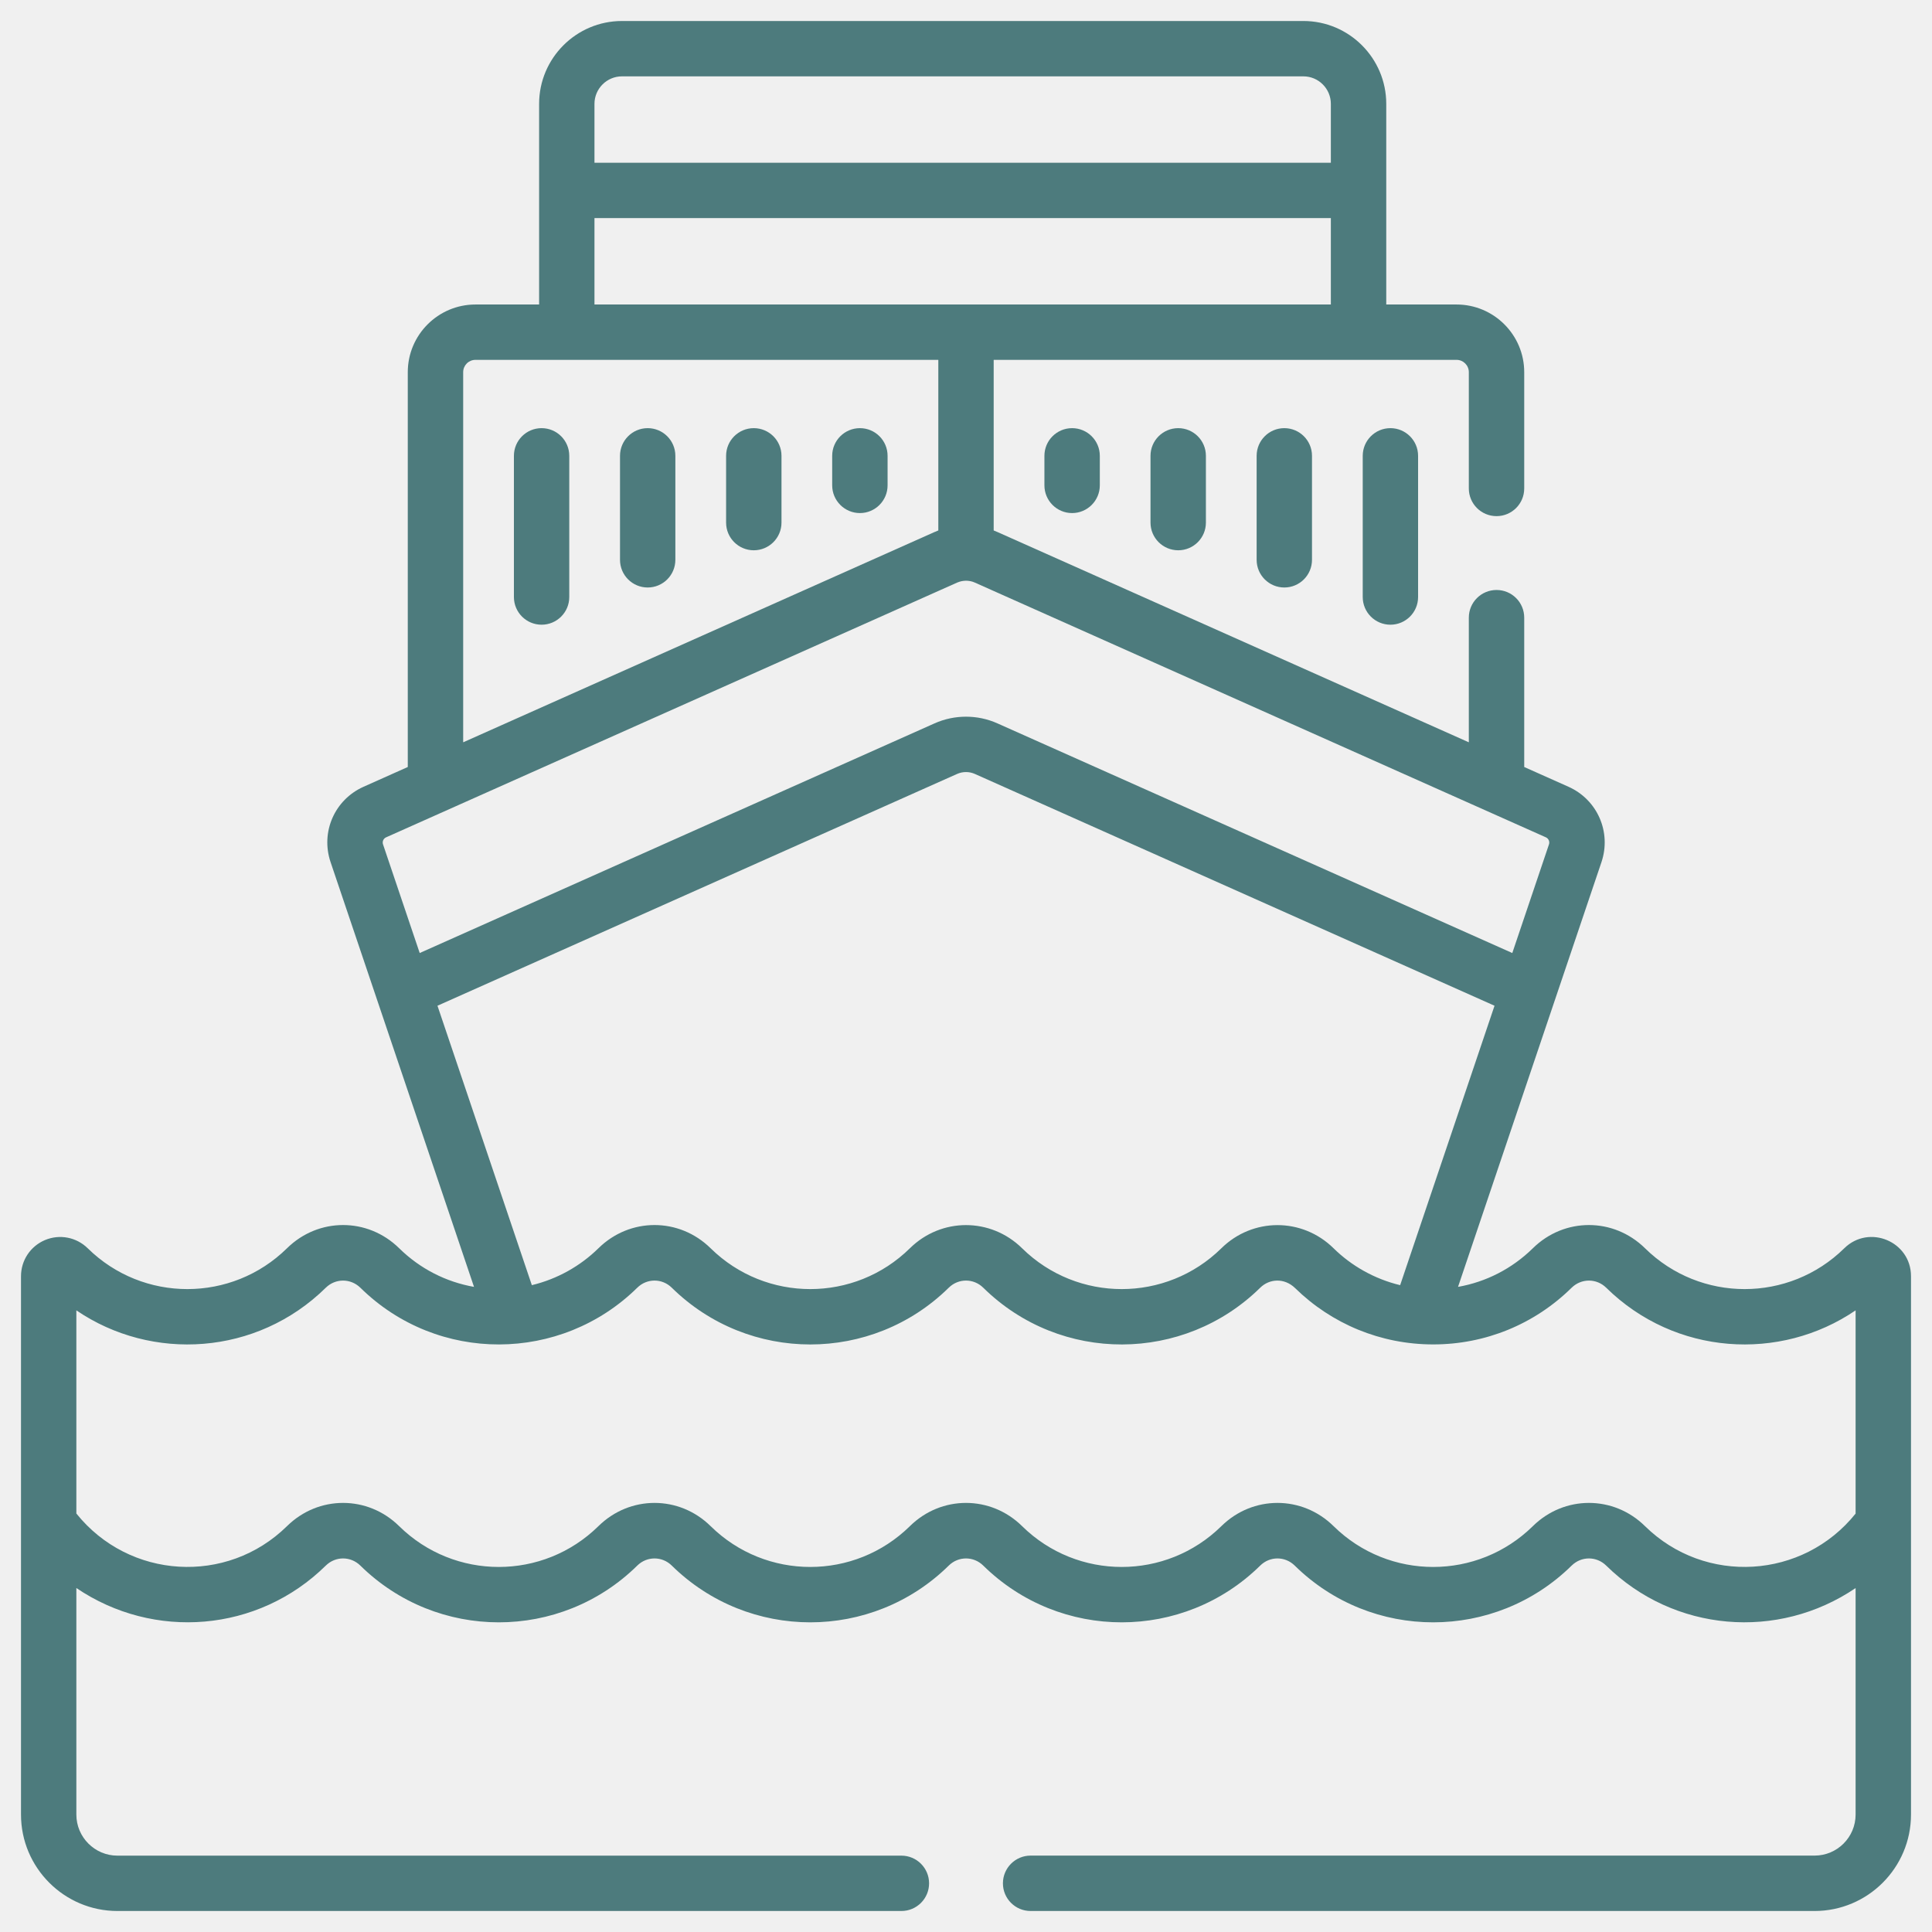
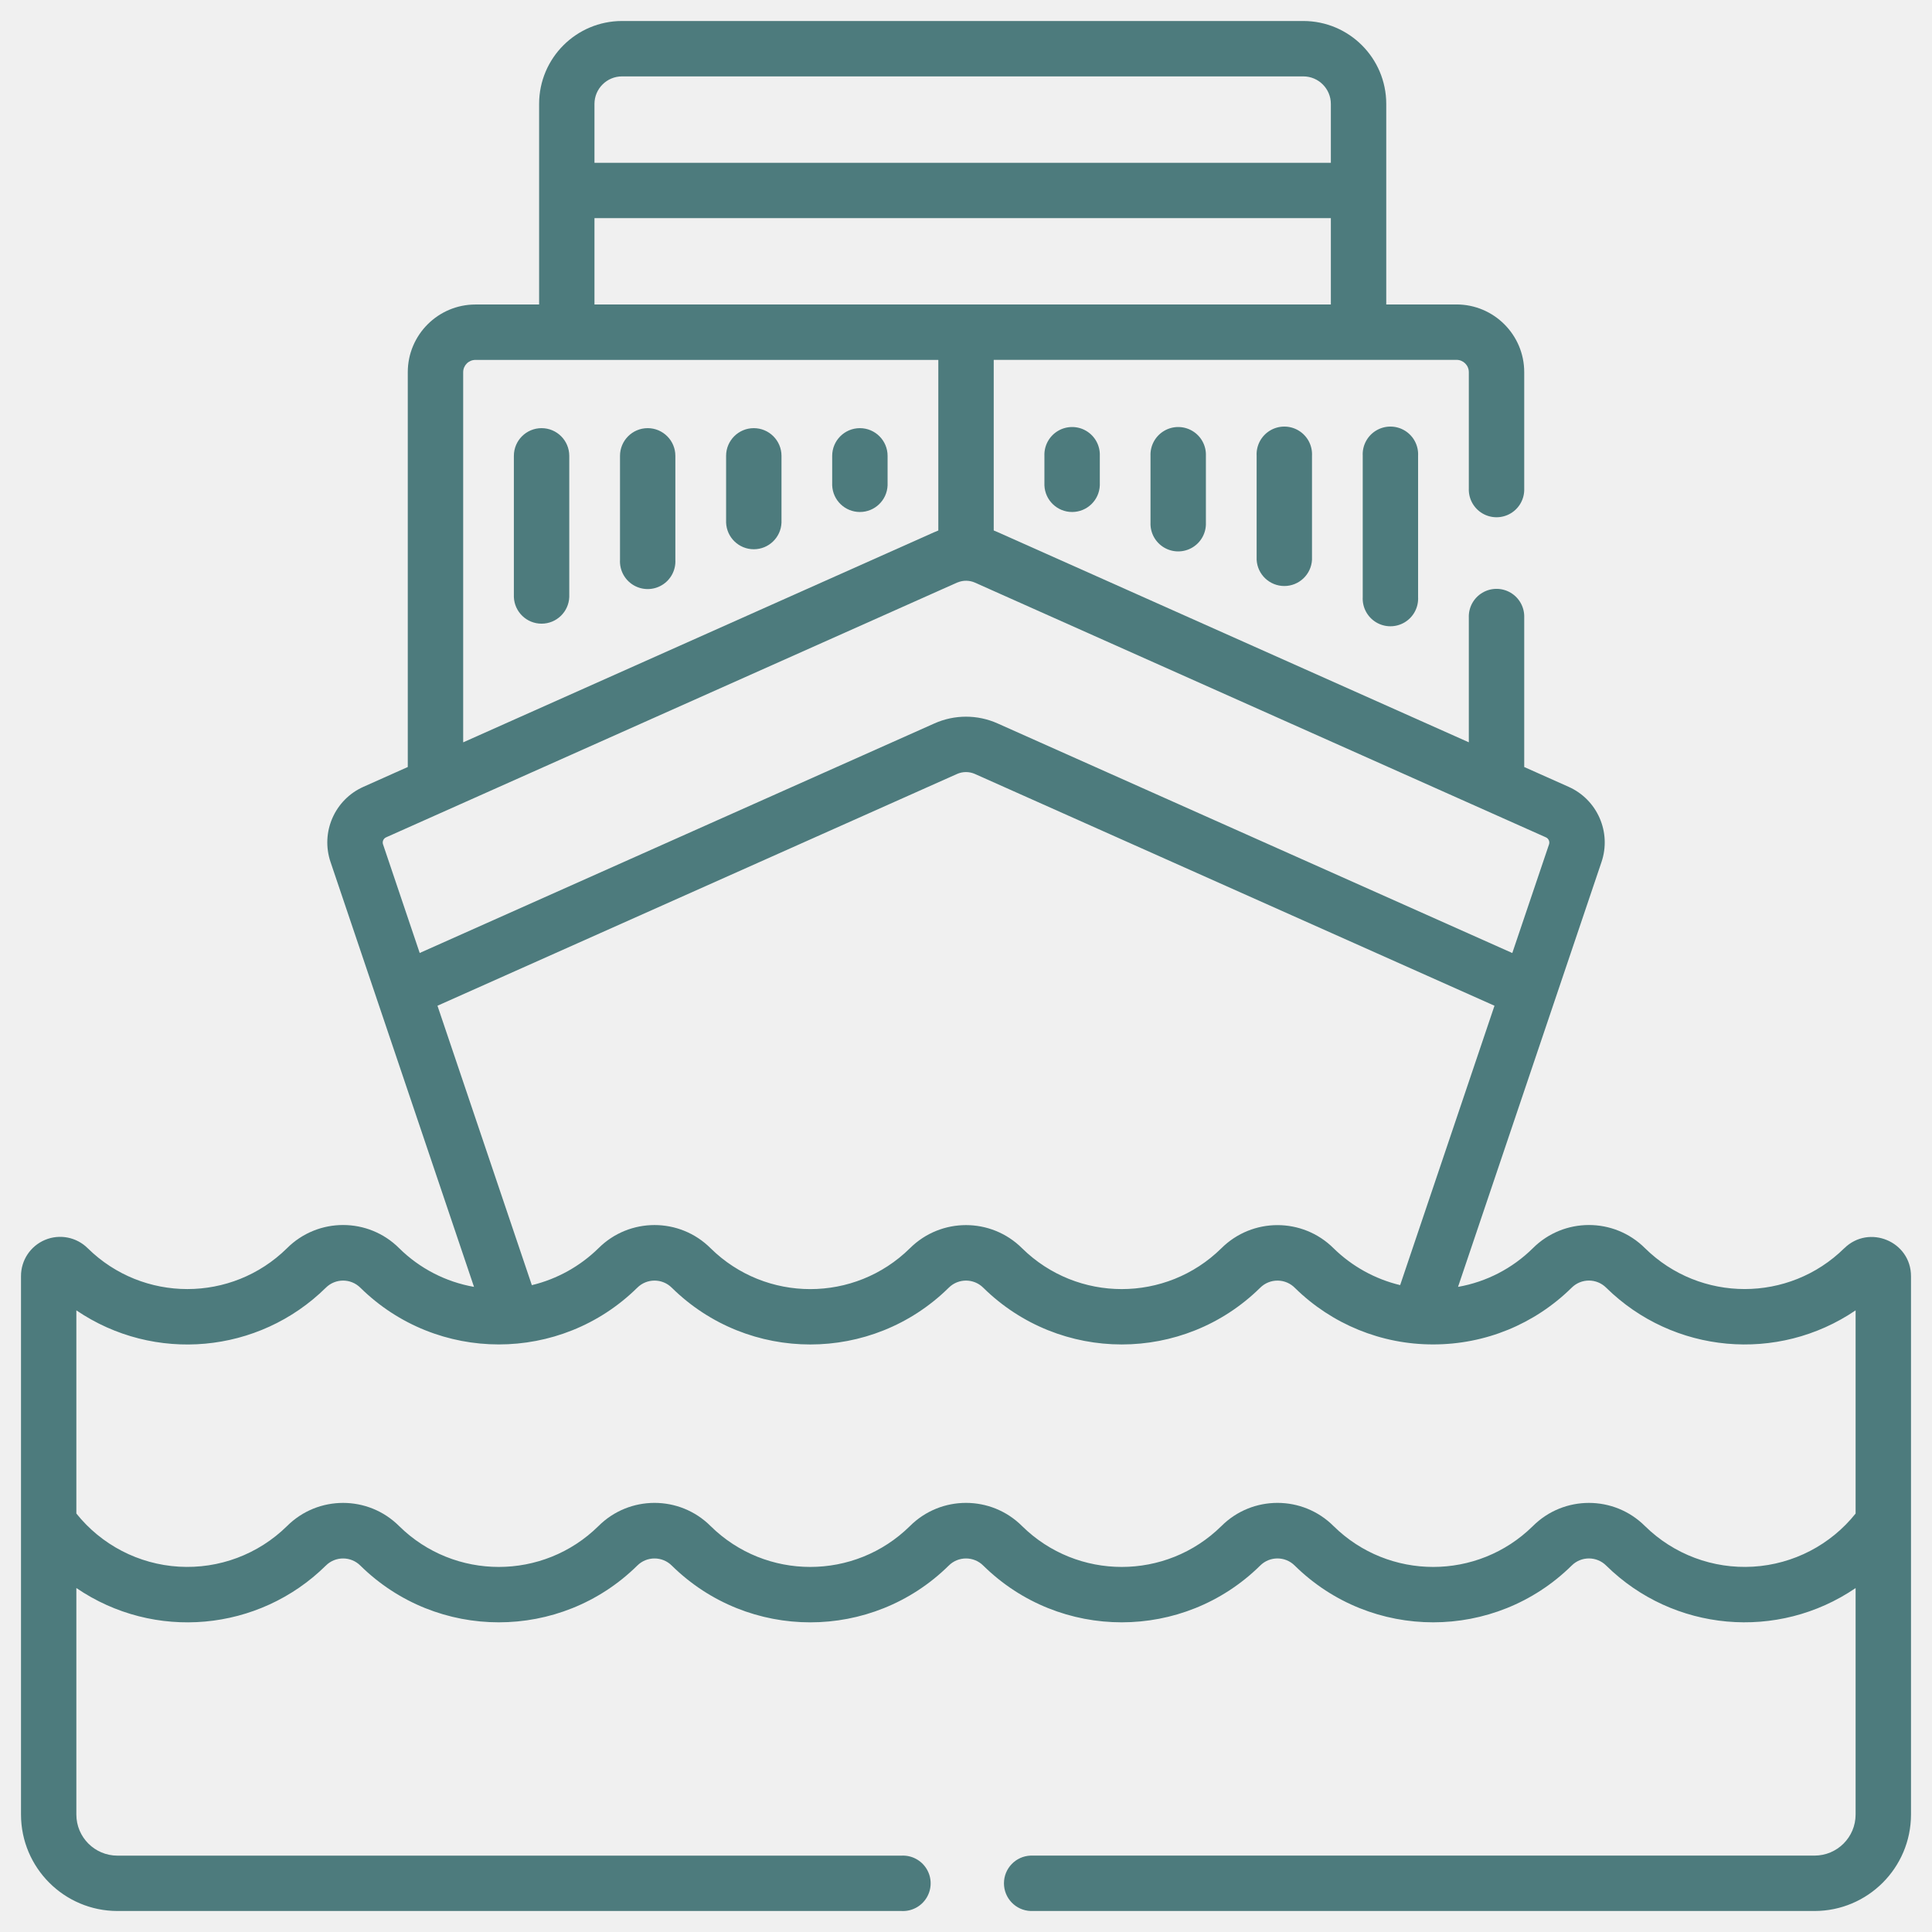
- <svg xmlns="http://www.w3.org/2000/svg" width="46" height="46" viewBox="0 0 46 46" fill="none">
-   <g clip-path="url(#clip0_5_289)">
-     <path d="M12.895 10.194C12.531 10.194 12.236 10.489 12.236 10.853V14.215C12.236 14.579 12.531 14.874 12.895 14.874C13.259 14.874 13.554 14.579 13.554 14.215V10.853C13.554 10.489 13.259 10.194 12.895 10.194Z" fill="#4D7B7D" />
-     <path d="M20.474 10.194C20.11 10.194 19.814 10.489 19.814 10.853V11.556C19.814 11.92 20.11 12.216 20.474 12.216C20.838 12.216 21.133 11.92 21.133 11.556V10.853C21.133 10.489 20.838 10.194 20.474 10.194Z" fill="#4D7B7D" />
-     <path d="M17.947 10.194C17.583 10.194 17.288 10.489 17.288 10.853V12.443C17.288 12.807 17.583 13.102 17.947 13.102C18.311 13.102 18.607 12.807 18.607 12.443V10.853C18.607 10.489 18.311 10.194 17.947 10.194Z" fill="#4D7B7D" />
-     <path d="M15.421 10.194C15.057 10.194 14.762 10.489 14.762 10.853V13.329C14.762 13.693 15.057 13.988 15.421 13.988C15.785 13.988 16.08 13.693 16.08 13.329V10.853C16.08 10.489 15.785 10.194 15.421 10.194Z" fill="#4D7B7D" />
-     <path d="M32.446 10.853V14.215C32.446 14.579 32.741 14.874 33.105 14.874C33.469 14.874 33.764 14.579 33.764 14.215V10.853C33.764 10.489 33.469 10.194 33.105 10.194C32.741 10.194 32.446 10.489 32.446 10.853Z" fill="#4D7B7D" />
-     <path d="M24.867 10.853V11.556C24.867 11.92 25.162 12.216 25.526 12.216C25.89 12.216 26.186 11.92 26.186 11.556V10.853C26.186 10.489 25.89 10.194 25.526 10.194C25.162 10.194 24.867 10.489 24.867 10.853Z" fill="#4D7B7D" />
-     <path d="M27.393 10.853V12.443C27.393 12.807 27.689 13.102 28.053 13.102C28.417 13.102 28.712 12.807 28.712 12.443V10.853C28.712 10.489 28.417 10.194 28.053 10.194C27.689 10.194 27.393 10.489 27.393 10.853Z" fill="#4D7B7D" />
-     <path d="M29.92 10.853V13.329C29.92 13.693 30.215 13.988 30.579 13.988C30.943 13.988 31.238 13.693 31.238 13.329V10.853C31.238 10.489 30.943 10.194 30.579 10.194C30.215 10.194 29.92 10.489 29.92 10.853Z" fill="#4D7B7D" />
-     <path d="M43.911 29.721C42.594 31.016 40.485 31.017 39.168 29.721C38.418 28.983 37.245 28.983 36.496 29.721C36.002 30.206 35.384 30.522 34.715 30.64C34.913 30.053 37.947 21.068 38.13 20.527C38.371 19.811 38.033 19.04 37.344 18.732L36.291 18.262V14.706C36.291 14.342 35.996 14.047 35.632 14.047C35.267 14.047 34.972 14.342 34.972 14.706V17.674L26.105 13.718L23.75 12.668C23.72 12.655 23.69 12.642 23.659 12.63V8.568H34.679C34.841 8.568 34.972 8.699 34.972 8.861V11.63C34.972 11.994 35.267 12.289 35.632 12.289C35.996 12.289 36.291 11.994 36.291 11.63V8.861C36.291 7.973 35.568 7.25 34.679 7.25H33.006C33.006 5.93 33.006 3.061 33.006 2.473C33.006 1.385 32.121 0.5 31.033 0.5H14.809C13.721 0.5 12.836 1.385 12.836 2.473V7.25H11.321C10.432 7.25 9.709 7.973 9.709 8.861V18.262L8.657 18.732C7.967 19.04 7.629 19.811 7.871 20.527L11.286 30.64C10.616 30.522 9.998 30.206 9.505 29.721C8.755 28.983 7.582 28.983 6.833 29.721C5.516 31.016 3.406 31.017 2.089 29.721C1.819 29.456 1.42 29.379 1.072 29.525C0.725 29.671 0.5 30.008 0.5 30.386V43.204C0.5 44.47 1.53 45.5 2.796 45.5H21.462C21.826 45.5 22.121 45.205 22.121 44.841C22.121 44.477 21.826 44.182 21.462 44.182H2.796C2.257 44.182 1.818 43.743 1.818 43.204V37.81C3.663 39.061 6.141 38.867 7.757 37.276C7.988 37.049 8.349 37.049 8.58 37.276C10.41 39.077 13.342 39.078 15.173 37.276C15.403 37.049 15.765 37.049 15.995 37.276C17.826 39.077 20.758 39.078 22.589 37.276C22.819 37.049 23.181 37.049 23.411 37.276C25.241 39.077 28.174 39.078 30.005 37.276C30.235 37.049 30.596 37.049 30.827 37.276C32.657 39.077 35.589 39.078 37.42 37.276C37.651 37.049 38.012 37.049 38.243 37.276C39.855 38.862 42.334 39.065 44.181 37.811V43.204C44.181 43.743 43.743 44.181 43.204 44.181H24.538C24.174 44.181 23.879 44.477 23.879 44.841C23.879 45.205 24.174 45.5 24.538 45.5H43.204C44.47 45.5 45.5 44.47 45.5 43.204V30.386C45.5 29.557 44.5 29.142 43.911 29.721ZM14.154 2.473C14.154 2.112 14.448 1.818 14.809 1.818H31.033C31.394 1.818 31.687 2.112 31.687 2.473V3.875H14.154V2.473ZM14.154 5.193H31.687V7.25C30.982 7.25 14.97 7.25 14.154 7.25V5.193ZM11.028 8.861C11.028 8.699 11.159 8.568 11.321 8.568H22.341V12.63C22.31 12.642 22.28 12.655 22.25 12.668C22.25 12.668 22.25 12.668 22.249 12.668L11.028 17.674V8.861ZM9.12 20.105C9.097 20.038 9.128 19.965 9.194 19.936C9.533 19.785 22.43 14.032 22.787 13.872C22.793 13.87 22.799 13.868 22.805 13.865C22.919 13.819 23.046 13.815 23.162 13.852C23.179 13.858 23.197 13.865 23.213 13.872C23.643 14.064 36.203 19.667 36.806 19.936C36.871 19.965 36.903 20.038 36.88 20.105L36.007 22.691L23.75 17.224C23.512 17.117 23.256 17.064 23 17.064C22.744 17.064 22.488 17.117 22.249 17.224L9.993 22.691L9.12 20.105ZM10.416 23.946L22.786 18.428C22.922 18.367 23.078 18.367 23.213 18.428L35.584 23.946L33.337 30.599C32.72 30.451 32.171 30.134 31.752 29.721C31.001 28.982 29.823 28.989 29.08 29.721C27.764 31.016 25.653 31.017 24.336 29.721C23.589 28.986 22.412 28.984 21.664 29.721C20.347 31.016 18.238 31.017 16.92 29.721C16.171 28.983 14.997 28.983 14.248 29.721C13.819 30.143 13.268 30.454 12.663 30.599L10.416 23.946ZM44.182 36.037C42.928 37.601 40.599 37.745 39.167 36.337C38.419 35.599 37.245 35.599 36.496 36.337C35.179 37.632 33.069 37.633 31.752 36.337C31.003 35.599 29.829 35.599 29.08 36.337C27.763 37.632 25.653 37.633 24.336 36.337C23.587 35.599 22.413 35.599 21.664 36.337C20.347 37.632 18.238 37.633 16.92 36.337C16.171 35.599 14.998 35.599 14.248 36.337C12.931 37.632 10.822 37.633 9.504 36.337C8.755 35.599 7.582 35.599 6.833 36.337C5.401 37.745 3.073 37.602 1.818 36.036V31.199C3.618 32.426 6.116 32.275 7.757 30.66C7.988 30.433 8.349 30.434 8.58 30.66C10.421 32.473 13.355 32.449 15.173 30.66C15.403 30.433 15.765 30.433 15.995 30.66C17.826 32.461 20.758 32.462 22.589 30.66C22.819 30.433 23.181 30.433 23.411 30.66C25.256 32.476 28.189 32.447 30.005 30.66C30.224 30.444 30.58 30.42 30.836 30.669C31.706 31.521 32.873 32.01 34.124 32.01C35.365 32.01 36.536 31.531 37.42 30.66C37.651 30.434 38.012 30.433 38.243 30.66C39.884 32.275 42.382 32.426 44.181 31.199V36.037H44.182Z" fill="#4D7B7D" />
+ <svg xmlns="http://www.w3.org/2000/svg" width="46" height="46" fill="none">
+   <g clip-path="url(#a)" fill="#4D7B7D">
+     <path d="M12.895 10.194a.66.66 0 0 0-.66.66v3.361a.66.66 0 0 0 1.319 0v-3.362a.66.66 0 0 0-.66-.659Zm7.579 0a.66.66 0 0 0-.66.66v.702a.66.66 0 0 0 1.319 0v-.703a.66.66 0 0 0-.66-.659Zm-2.527 0a.66.66 0 0 0-.659.66v1.589a.66.66 0 0 0 1.319 0v-1.59a.66.66 0 0 0-.66-.659Zm-2.526 0a.66.66 0 0 0-.659.66v2.475a.66.66 0 1 0 1.318 0v-2.476a.66.66 0 0 0-.659-.659Zm17.025.659v3.362a.66.66 0 1 0 1.318 0v-3.362a.66.66 0 1 0-1.318 0Zm-7.579 0v.703a.66.66 0 0 0 1.319 0v-.703a.66.66 0 1 0-1.319 0Zm2.526 0v1.59a.66.66 0 1 0 1.319 0v-1.59a.66.66 0 1 0-1.319 0Zm2.527 0v2.476a.66.66 0 0 0 1.318 0v-2.476a.66.66 0 1 0-1.318 0Z" />
+     <path d="M43.911 29.72a3.38 3.38 0 0 1-4.743 0 1.89 1.89 0 0 0-2.672 0 3.36 3.36 0 0 1-1.781.92l3.415-10.113a1.45 1.45 0 0 0-.786-1.795l-1.053-.47v-3.556a.66.66 0 1 0-1.319 0v2.968l-8.867-3.956-2.355-1.05a1.951 1.951 0 0 0-.09-.038V8.568h11.02c.161 0 .292.131.292.293v2.769a.66.66 0 1 0 1.319 0V8.86c0-.888-.723-1.611-1.612-1.611h-1.673V2.473A1.975 1.975 0 0 0 31.033.5H14.809a1.975 1.975 0 0 0-1.973 1.973V7.25h-1.515c-.889 0-1.612.723-1.612 1.611v9.401l-1.052.47a1.45 1.45 0 0 0-.786 1.795l3.415 10.113a3.36 3.36 0 0 1-1.781-.92 1.89 1.89 0 0 0-2.672 0 3.38 3.38 0 0 1-4.744 0 .932.932 0 0 0-1.589.666v12.818A2.299 2.299 0 0 0 2.796 45.5h18.666a.66.66 0 1 0 0-1.318H2.796a.979.979 0 0 1-.978-.978V37.81a4.691 4.691 0 0 0 5.94-.534.582.582 0 0 1 .822 0 4.698 4.698 0 0 0 6.593 0 .582.582 0 0 1 .822 0 4.698 4.698 0 0 0 6.594 0 .582.582 0 0 1 .822 0 4.698 4.698 0 0 0 6.593 0 .582.582 0 0 1 .823 0 4.698 4.698 0 0 0 6.593 0 .582.582 0 0 1 .823 0 4.693 4.693 0 0 0 5.938.535v5.393a.978.978 0 0 1-.977.977H24.538a.66.66 0 0 0 0 1.319h18.666a2.299 2.299 0 0 0 2.296-2.296V30.386c0-.829-1-1.244-1.589-.665ZM14.154 2.474c0-.361.294-.655.655-.655h16.224c.36 0 .654.294.654.655v1.402H14.154V2.473Zm0 2.72h17.533V7.25H14.154V5.193Zm-3.126 3.668c0-.162.131-.293.293-.293h11.02v4.062l-.09.038h-.002l-11.221 5.006V8.861ZM9.12 20.105a.136.136 0 0 1 .074-.169c.339-.151 13.236-5.904 13.592-6.064l.02-.007a.524.524 0 0 1 .407.007l13.593 6.064a.137.137 0 0 1 .075.17l-.874 2.585-12.256-5.467a1.842 1.842 0 0 0-1.502 0L9.993 22.69l-.873-2.586Zm1.296 3.841 12.37-5.518a.525.525 0 0 1 .427 0l12.37 5.518-2.246 6.652a3.397 3.397 0 0 1-1.585-.877 1.894 1.894 0 0 0-2.672 0 3.381 3.381 0 0 1-4.744 0 1.893 1.893 0 0 0-2.672 0 3.38 3.38 0 0 1-4.744 0 1.89 1.89 0 0 0-2.672 0c-.43.422-.98.733-1.585.878l-2.247-6.653Zm33.766 12.09a3.382 3.382 0 0 1-5.015.3 1.89 1.89 0 0 0-2.671 0 3.38 3.38 0 0 1-4.744 0 1.89 1.89 0 0 0-2.672 0 3.38 3.38 0 0 1-4.744 0 1.89 1.89 0 0 0-2.672 0 3.38 3.38 0 0 1-4.744 0 1.89 1.89 0 0 0-2.672 0 3.38 3.38 0 0 1-4.744 0 1.89 1.89 0 0 0-2.671 0 3.382 3.382 0 0 1-5.015-.3v-4.837a4.7 4.7 0 0 0 5.94-.539.582.582 0 0 1 .822 0 4.699 4.699 0 0 0 6.593 0 .582.582 0 0 1 .822 0 4.698 4.698 0 0 0 6.594 0 .582.582 0 0 1 .822 0 4.699 4.699 0 0 0 6.594 0 .583.583 0 0 1 .831.009 4.68 4.68 0 0 0 3.288 1.341c1.24 0 2.412-.48 3.296-1.35a.582.582 0 0 1 .823 0 4.7 4.7 0 0 0 5.938.539v4.838Z" />
  </g>
  <defs>
-     <clipPath id="clip0_5_289">
-       <rect width="45" height="45" fill="white" transform="translate(0.5 0.5)" />
+     <clipPath id="a">
+       <path fill="#fff" transform="translate(.5 .5)" d="M0 0h45v45H0z" />
    </clipPath>
  </defs>
</svg>
